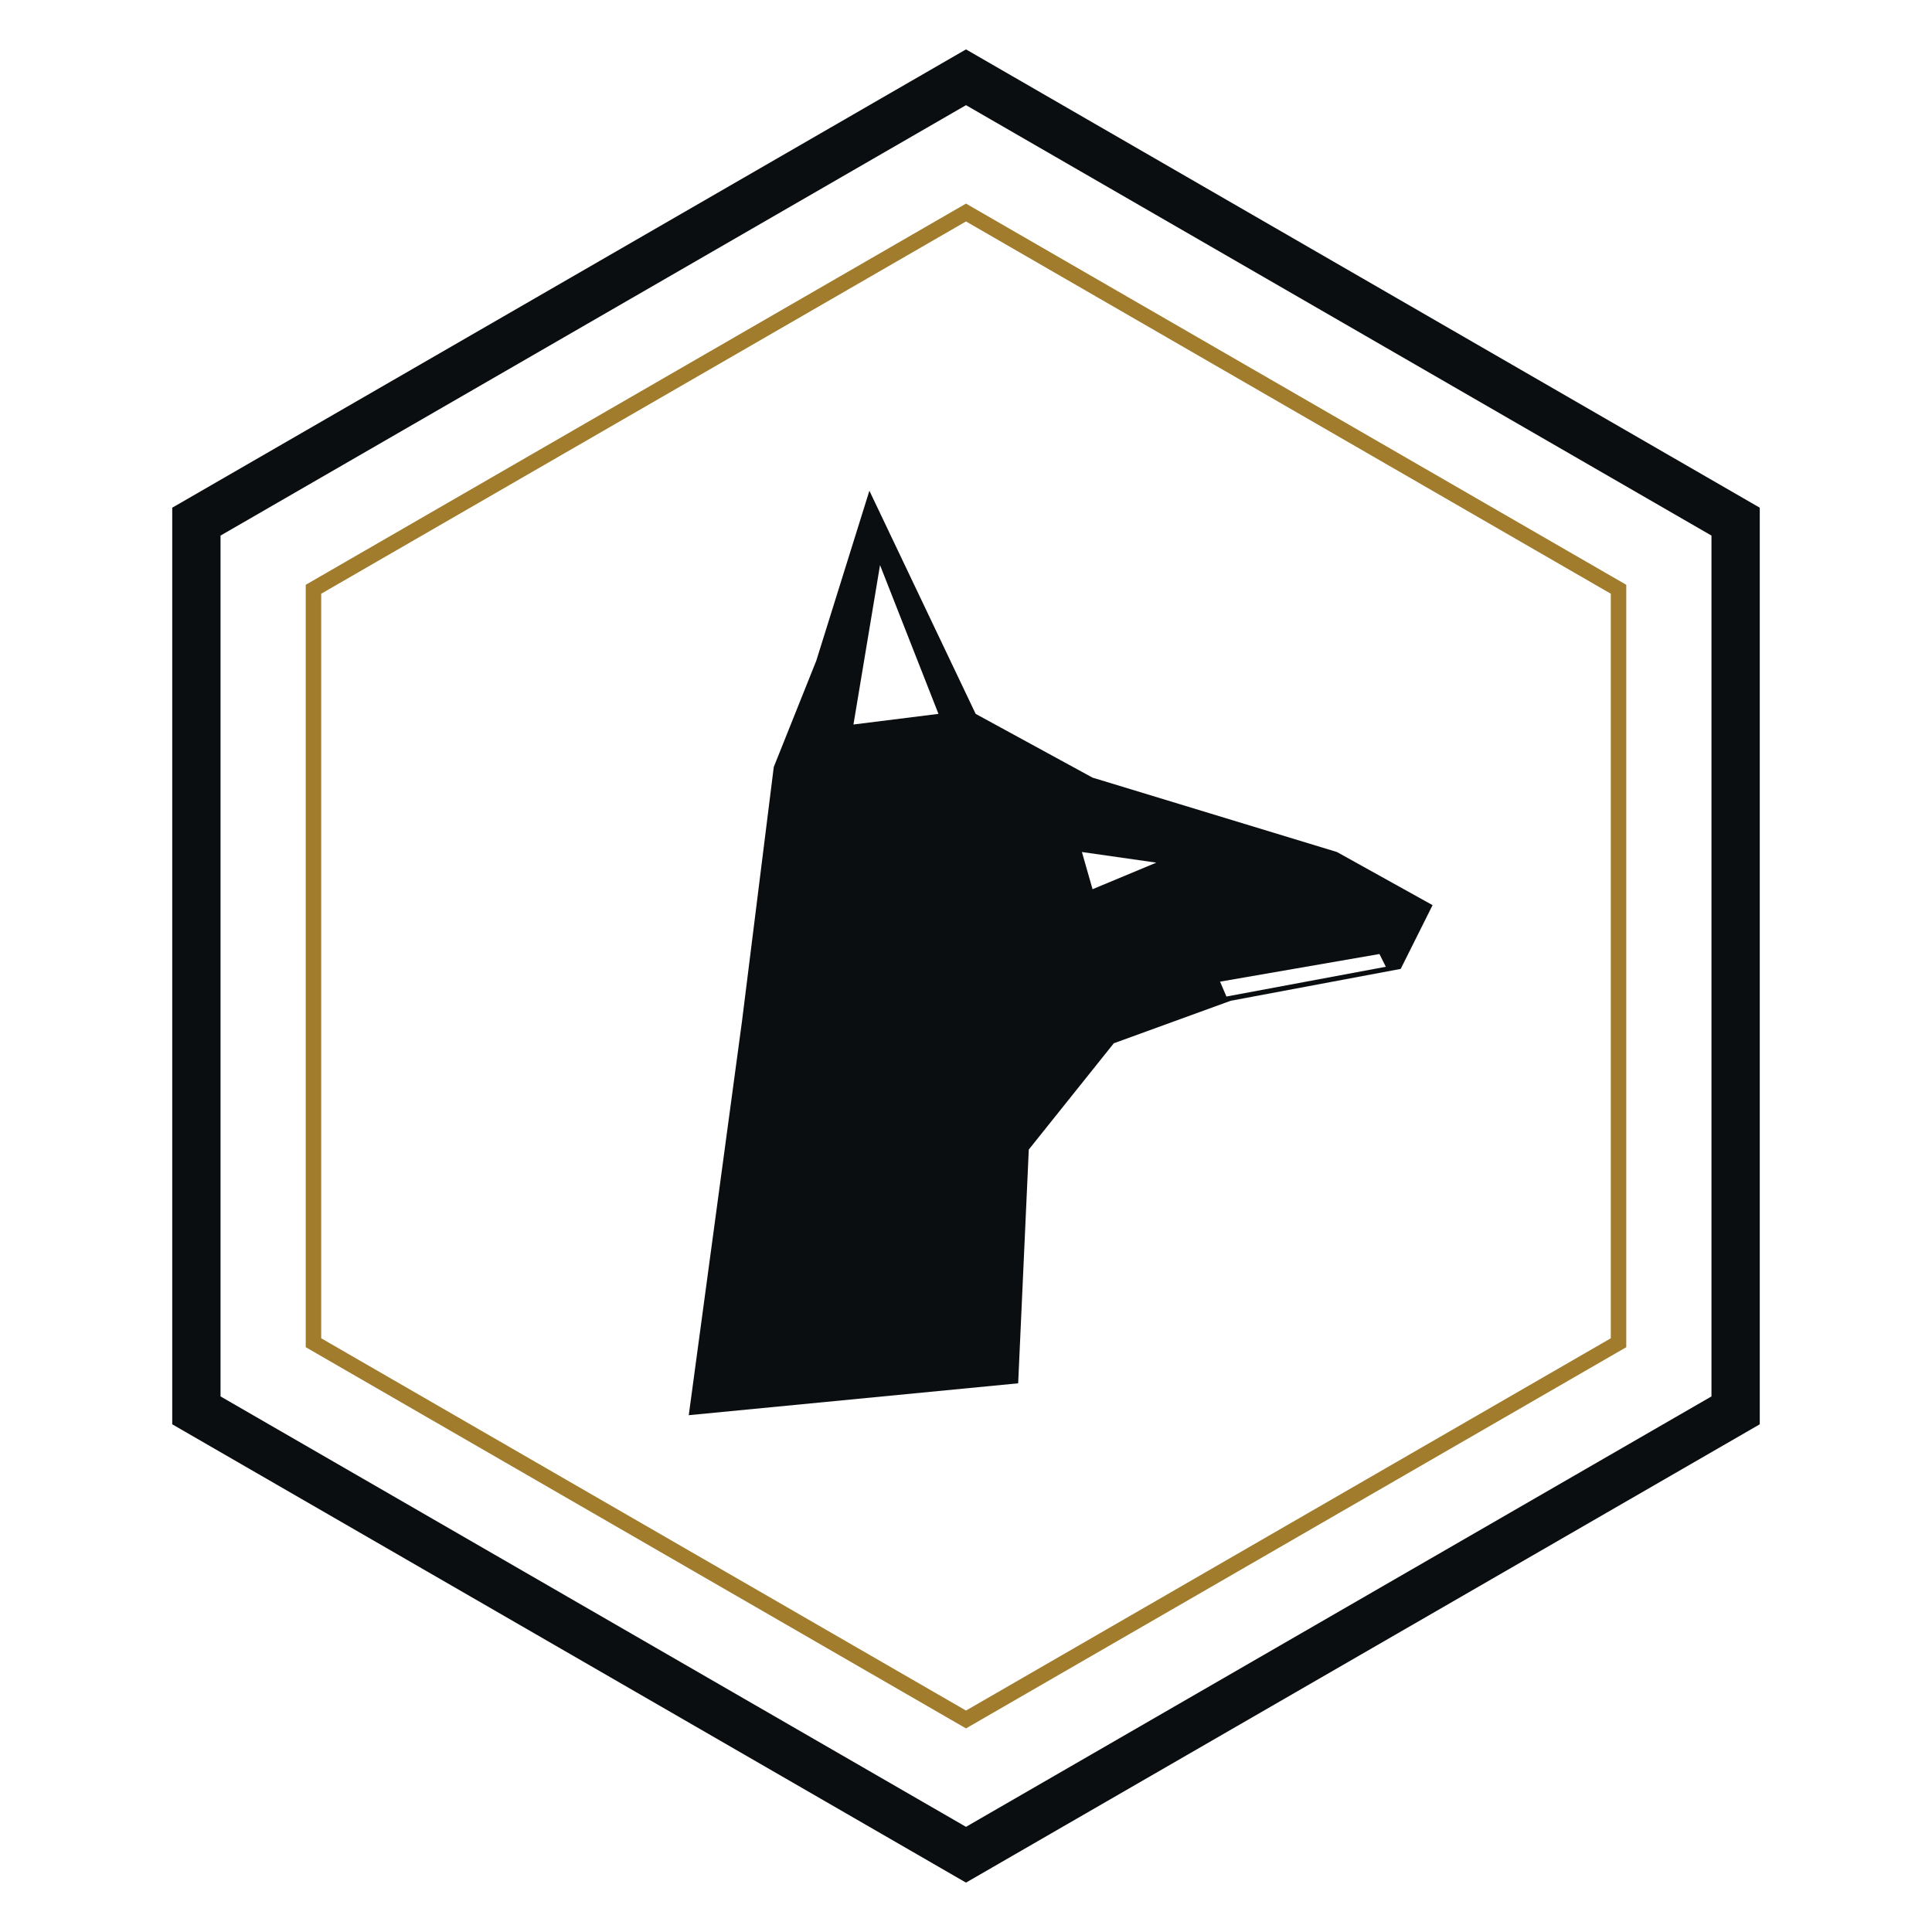
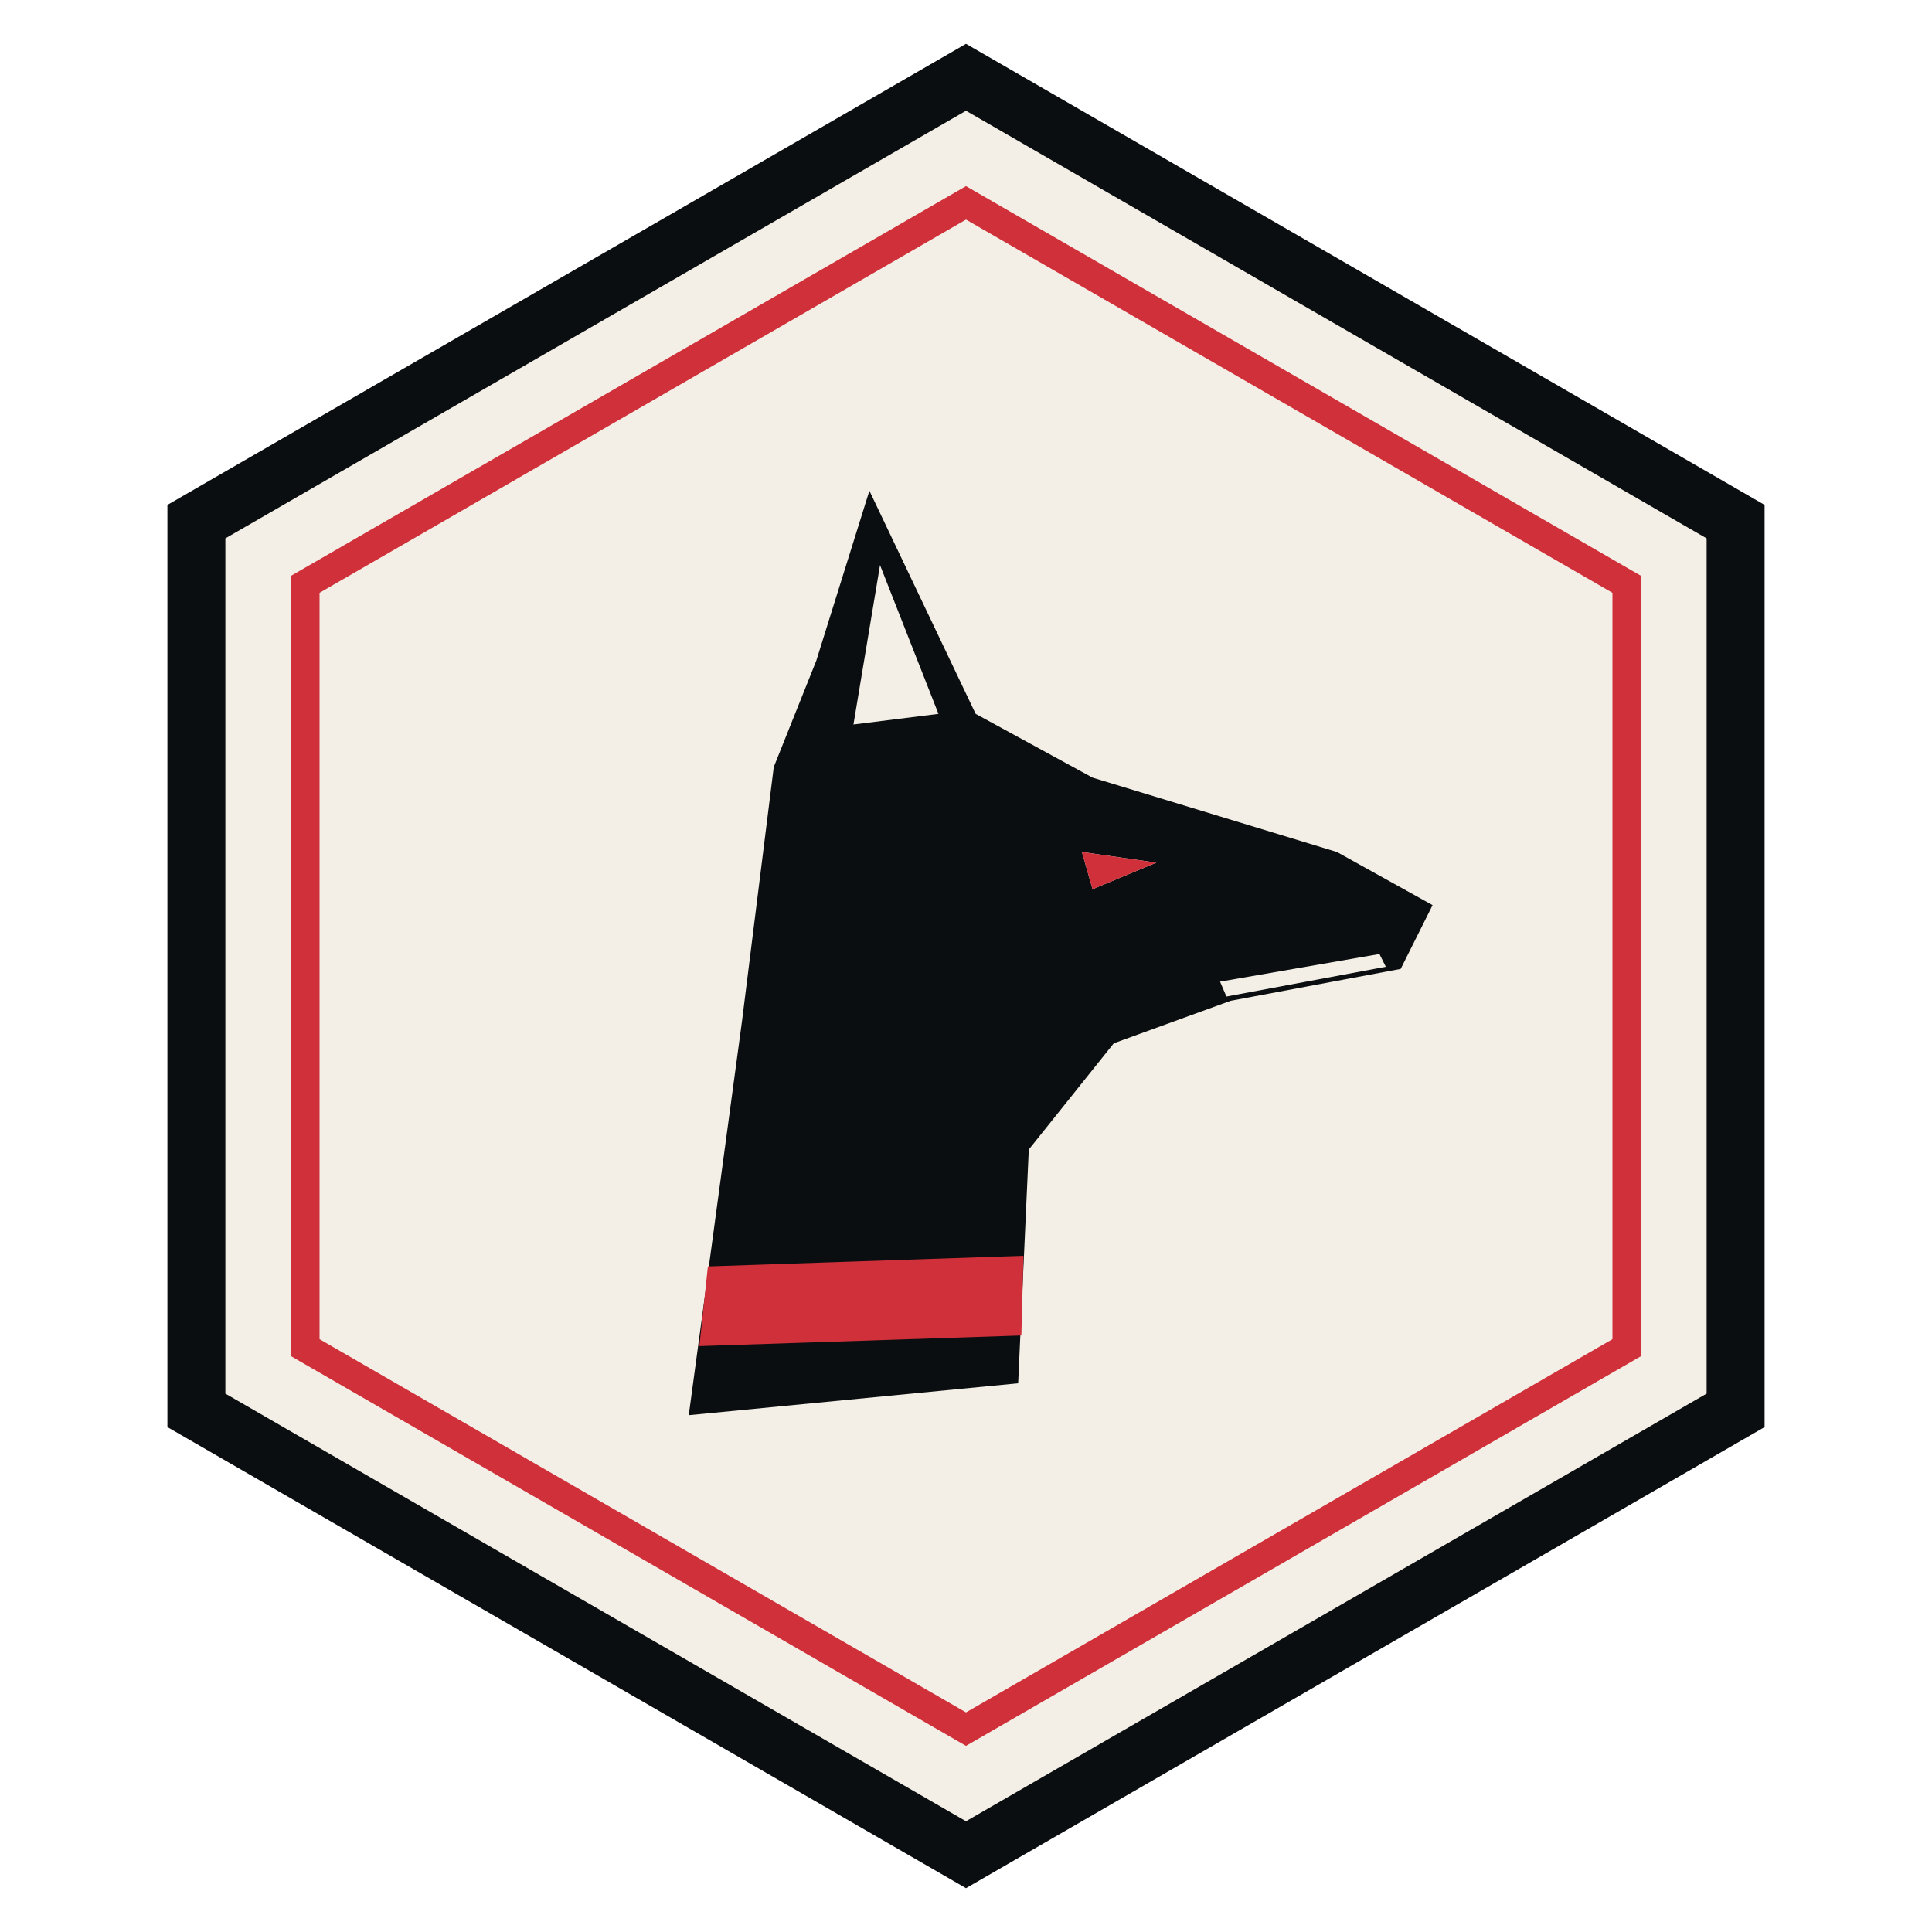
<svg xmlns="http://www.w3.org/2000/svg" viewBox="0 0 200 200" width="200" height="200" role="img" aria-label="Hound Protocol">
-   <polygon points="100.00,8.00 179.67,54.00 179.67,146.00 100.00,192.00 20.33,146.00 20.33,54.00" fill="none" stroke="#0b0e10" stroke-width="5" />
-   <polygon points="100.00,22.00 167.55,61.00 167.55,139.00 100.00,178.00 32.45,139.00 32.45,61.00" fill="none" stroke="#a07c2c" stroke-width="1.6" />
+   <polygon points="100.00,8.00 179.67,54.00 179.67,146.00 100.00,192.00 20.33,146.00 20.33,54.00" fill="#f3efe6" />
+   <polygon points="100.00,8.00 179.67,54.00 179.67,146.00 100.00,192.00 20.33,146.00 20.33,54.00" fill="none" stroke="#0b0e10" stroke-width="6" />
+   <polygon points="100.00,21.00 168.42,60.50 168.42,139.50 100.00,179.00 31.58,139.50 31.58,60.50" fill="none" stroke="#d0303a" stroke-width="3" />
  <g transform="translate(46 42) scale(1.1)">
    <path d="M40 8 L50 29 L61 35 L84 42 L93 47 L90 53 L74 56 L63 60 L55 70 L54 92 L23 95 L28 58 L31 34 L35 24 Z M60 42 L67 43 L61 45.5 Z M41 15 L46.5 29 L38.5 30 Z M73 54.2 L88 51.6 L88.6 52.8 L73.6 55.6 Z" fill="#0b0e10" fill-rule="evenodd" />
+     <path d="M60 42 L67 43 L61 45.5 Z" fill="#d0303a" />
+     <path d="M24.8 81 L54.5 80 L54.3 87.5 L24 88.5 Z" fill="#d0303a" />
  </g>
</svg>
